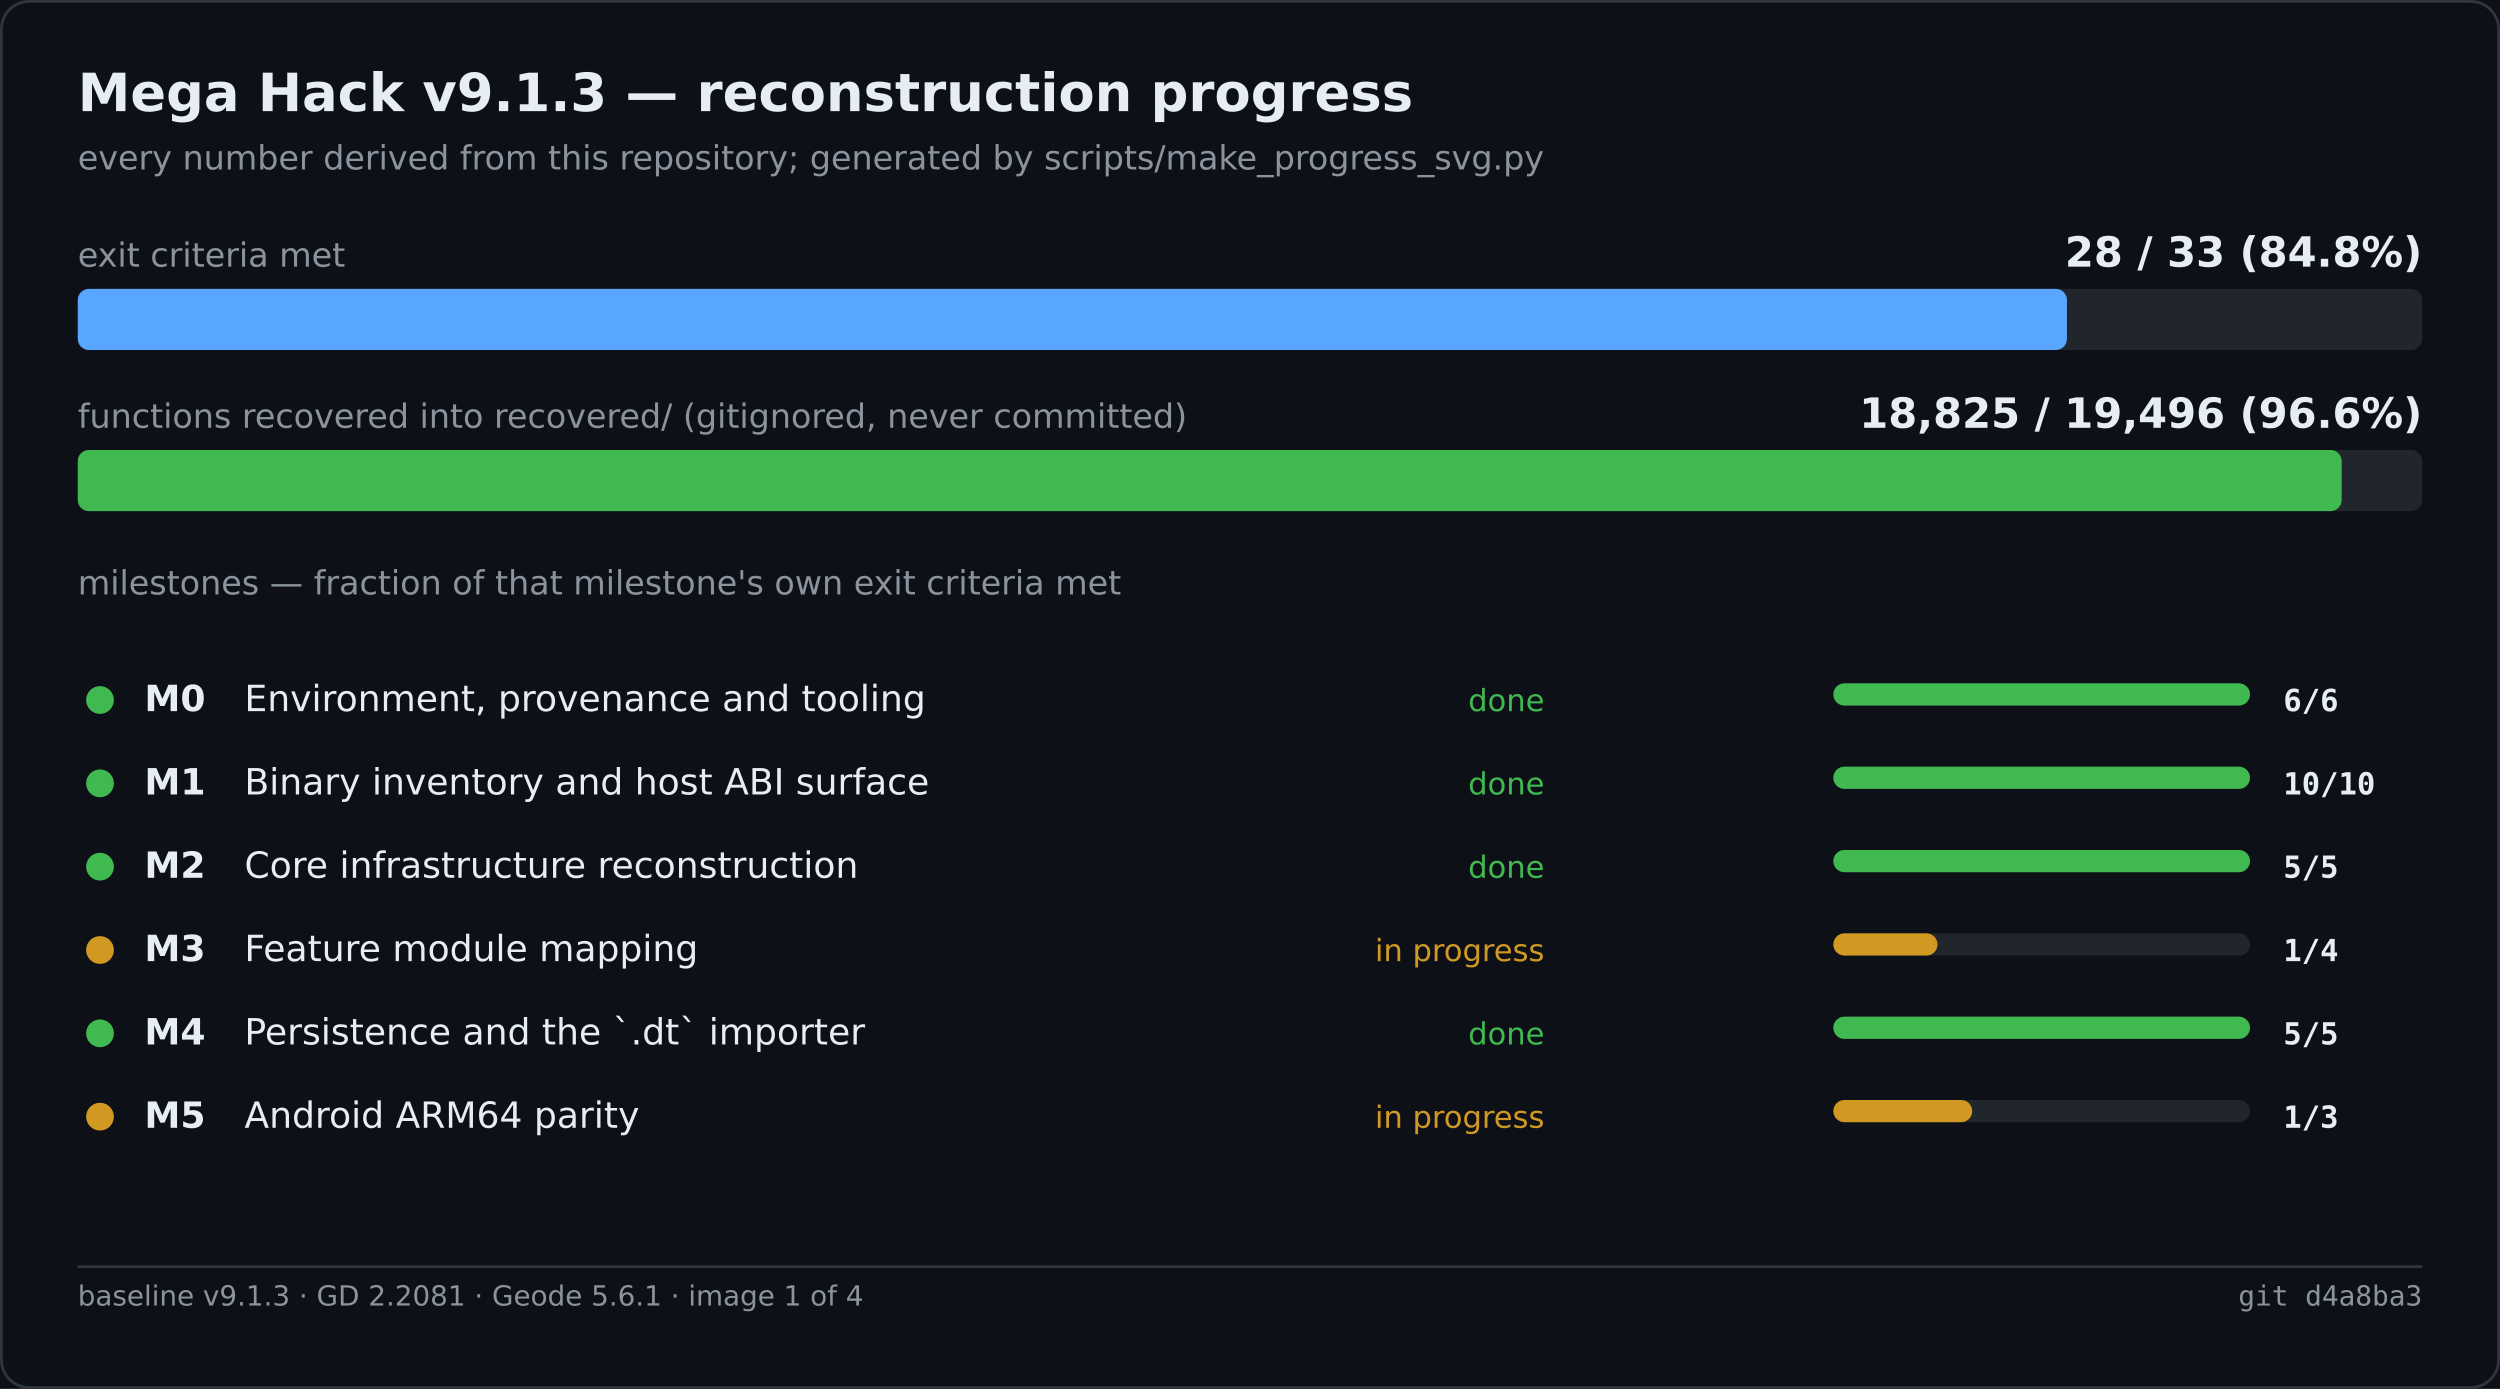
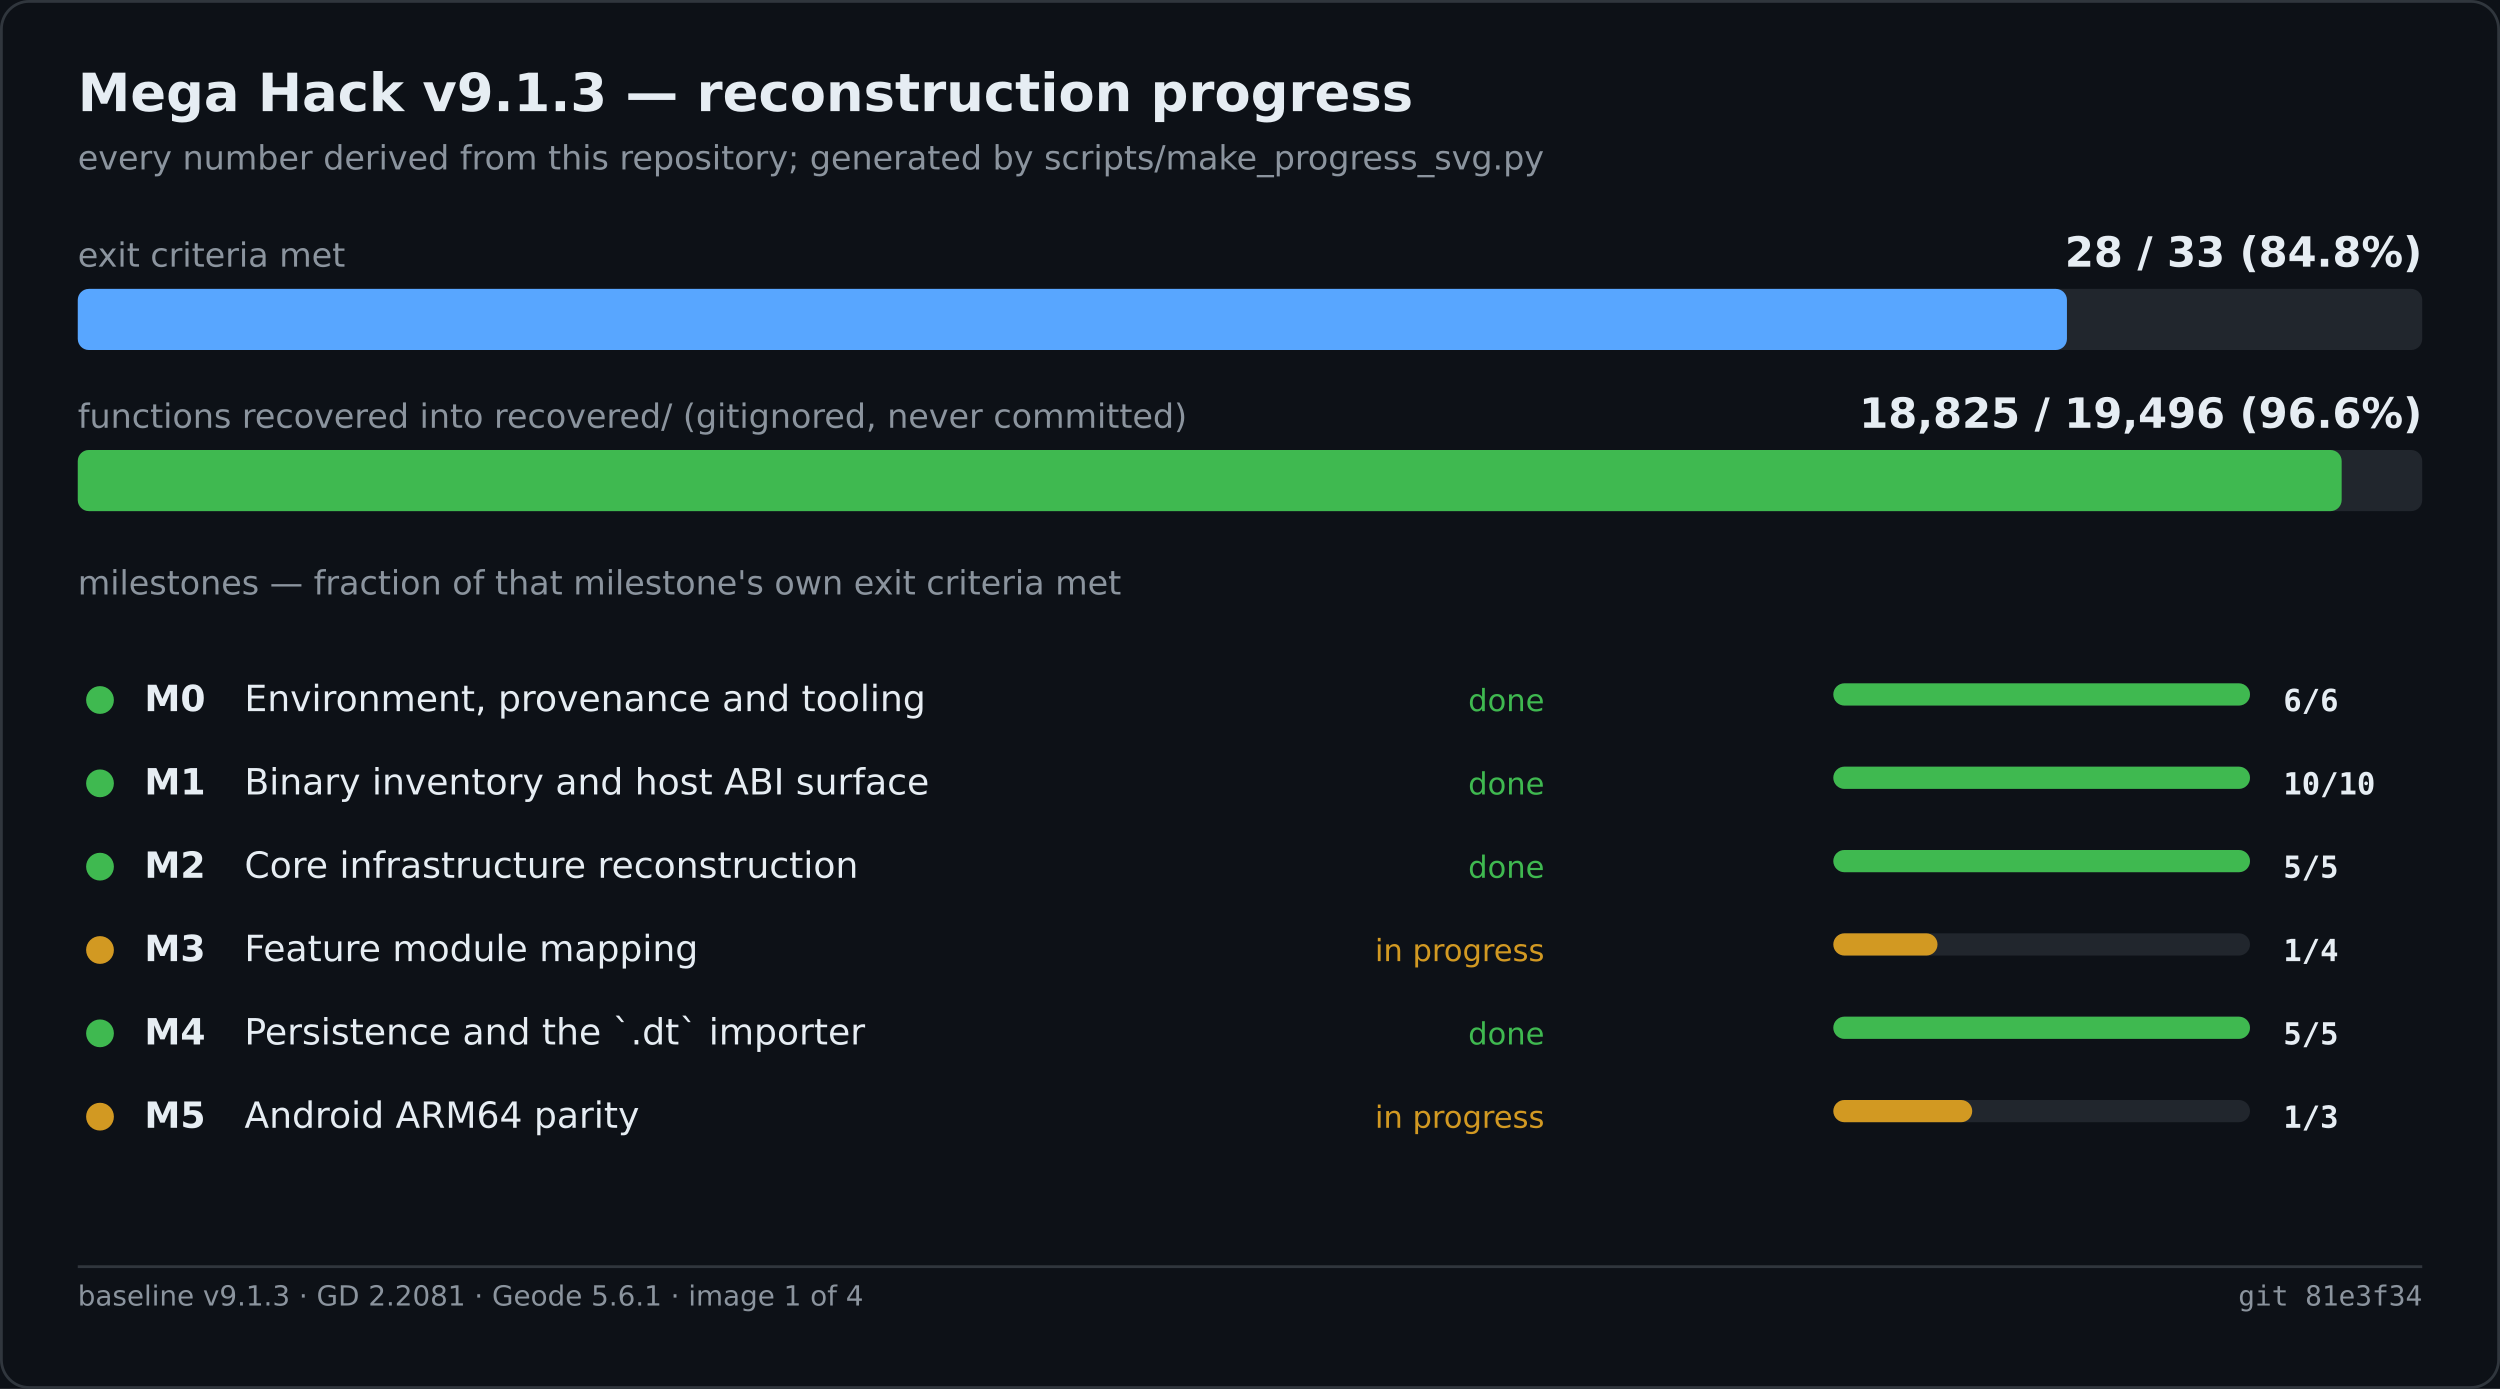
<svg xmlns="http://www.w3.org/2000/svg" width="900" height="500" viewBox="0 0 900 500" role="img" aria-label="Mega Hack v9.1.3 — reconstruction progress">
  <rect width="900" height="500" fill="#0d1117" />
  <rect x="0.5" y="0.5" width="899" height="499" fill="none" stroke="#30363d" rx="10" />
  <text x="28" y="40" font-family="Segoe UI,DejaVu Sans,Helvetica,sans-serif" font-size="19" font-weight="600" fill="#e6edf3">Mega Hack v9.1.3 — reconstruction progress</text>
  <text x="28" y="61" font-family="Segoe UI,DejaVu Sans,Helvetica,sans-serif" font-size="12" fill="#8b949e">every number derived from this repository; generated by scripts/make_progress_svg.py</text>
  <text x="28.0" y="96.0" font-family="Segoe UI,DejaVu Sans,Helvetica,sans-serif" font-size="12" fill="#8b949e">exit criteria met</text>
  <text x="872.0" y="96.0" font-family="Segoe UI,DejaVu Sans,Helvetica,sans-serif" font-size="15" fill="#e6edf3" font-weight="600" text-anchor="end">28 / 33   (84.8%)</text>
  <rect x="28.0" y="104.0" width="844.0" height="22.0" fill="#21262d" rx="4" />
  <rect x="28.0" y="104.0" width="716.1" height="22.0" fill="#58a6ff" rx="4" />
  <text x="28.0" y="154.0" font-family="Segoe UI,DejaVu Sans,Helvetica,sans-serif" font-size="12" fill="#8b949e">functions recovered into recovered/ (gitignored, never committed)</text>
  <text x="872.0" y="154.0" font-family="Segoe UI,DejaVu Sans,Helvetica,sans-serif" font-size="15" fill="#e6edf3" font-weight="600" text-anchor="end">18,825 / 19,496   (96.6%)</text>
  <rect x="28.0" y="162.0" width="844.0" height="22.0" fill="#21262d" rx="4" />
  <rect x="28.0" y="162.0" width="815.0" height="22.0" fill="#3fb950" rx="4" />
  <text x="28.0" y="214.0" font-family="Segoe UI,DejaVu Sans,Helvetica,sans-serif" font-size="12" fill="#8b949e">milestones — fraction of that milestone's own exit criteria met</text>
  <circle cx="36.0" cy="252.0" r="5" fill="#3fb950" />
  <text x="52.0" y="256.0" font-family="Segoe UI,DejaVu Sans,Helvetica,sans-serif" font-size="13" fill="#e6edf3" font-weight="600">M0</text>
  <text x="88.0" y="256.0" font-family="Segoe UI,DejaVu Sans,Helvetica,sans-serif" font-size="13" fill="#e6edf3">Environment, provenance and tooling</text>
  <text x="556.0" y="256.0" font-family="Segoe UI,DejaVu Sans,Helvetica,sans-serif" font-size="11" fill="#3fb950" text-anchor="end">done</text>
  <rect x="660.0" y="246.0" width="150.0" height="8.0" fill="#21262d" rx="4" />
  <rect x="660.0" y="246.0" width="150.0" height="8.0" fill="#3fb950" rx="4" />
  <text x="822.0" y="256.0" font-family="Cascadia Mono,Consolas,DejaVu Sans Mono,monospace" font-size="11" fill="#e6edf3" font-weight="600">6/6</text>
  <circle cx="36.0" cy="282.0" r="5" fill="#3fb950" />
  <text x="52.0" y="286.0" font-family="Segoe UI,DejaVu Sans,Helvetica,sans-serif" font-size="13" fill="#e6edf3" font-weight="600">M1</text>
  <text x="88.0" y="286.0" font-family="Segoe UI,DejaVu Sans,Helvetica,sans-serif" font-size="13" fill="#e6edf3">Binary inventory and host ABI surface</text>
  <text x="556.0" y="286.0" font-family="Segoe UI,DejaVu Sans,Helvetica,sans-serif" font-size="11" fill="#3fb950" text-anchor="end">done</text>
  <rect x="660.0" y="276.0" width="150.0" height="8.0" fill="#21262d" rx="4" />
  <rect x="660.0" y="276.0" width="150.0" height="8.0" fill="#3fb950" rx="4" />
  <text x="822.0" y="286.0" font-family="Cascadia Mono,Consolas,DejaVu Sans Mono,monospace" font-size="11" fill="#e6edf3" font-weight="600">10/10</text>
  <circle cx="36.0" cy="312.0" r="5" fill="#3fb950" />
  <text x="52.0" y="316.0" font-family="Segoe UI,DejaVu Sans,Helvetica,sans-serif" font-size="13" fill="#e6edf3" font-weight="600">M2</text>
  <text x="88.0" y="316.0" font-family="Segoe UI,DejaVu Sans,Helvetica,sans-serif" font-size="13" fill="#e6edf3">Core infrastructure reconstruction</text>
  <text x="556.0" y="316.0" font-family="Segoe UI,DejaVu Sans,Helvetica,sans-serif" font-size="11" fill="#3fb950" text-anchor="end">done</text>
  <rect x="660.0" y="306.0" width="150.0" height="8.0" fill="#21262d" rx="4" />
  <rect x="660.0" y="306.0" width="150.0" height="8.0" fill="#3fb950" rx="4" />
  <text x="822.0" y="316.0" font-family="Cascadia Mono,Consolas,DejaVu Sans Mono,monospace" font-size="11" fill="#e6edf3" font-weight="600">5/5</text>
  <circle cx="36.0" cy="342.0" r="5" fill="#d29922" />
  <text x="52.0" y="346.0" font-family="Segoe UI,DejaVu Sans,Helvetica,sans-serif" font-size="13" fill="#e6edf3" font-weight="600">M3</text>
  <text x="88.0" y="346.0" font-family="Segoe UI,DejaVu Sans,Helvetica,sans-serif" font-size="13" fill="#e6edf3">Feature module mapping</text>
  <text x="556.0" y="346.0" font-family="Segoe UI,DejaVu Sans,Helvetica,sans-serif" font-size="11" fill="#d29922" text-anchor="end">in progress</text>
  <rect x="660.0" y="336.0" width="150.0" height="8.0" fill="#21262d" rx="4" />
  <rect x="660.0" y="336.0" width="37.5" height="8.0" fill="#d29922" rx="4" />
  <text x="822.0" y="346.0" font-family="Cascadia Mono,Consolas,DejaVu Sans Mono,monospace" font-size="11" fill="#e6edf3" font-weight="600">1/4</text>
  <circle cx="36.0" cy="372.0" r="5" fill="#3fb950" />
  <text x="52.0" y="376.0" font-family="Segoe UI,DejaVu Sans,Helvetica,sans-serif" font-size="13" fill="#e6edf3" font-weight="600">M4</text>
  <text x="88.0" y="376.0" font-family="Segoe UI,DejaVu Sans,Helvetica,sans-serif" font-size="13" fill="#e6edf3">Persistence and the `.dt` importer</text>
  <text x="556.0" y="376.0" font-family="Segoe UI,DejaVu Sans,Helvetica,sans-serif" font-size="11" fill="#3fb950" text-anchor="end">done</text>
  <rect x="660.0" y="366.0" width="150.0" height="8.0" fill="#21262d" rx="4" />
  <rect x="660.0" y="366.0" width="150.0" height="8.0" fill="#3fb950" rx="4" />
  <text x="822.0" y="376.0" font-family="Cascadia Mono,Consolas,DejaVu Sans Mono,monospace" font-size="11" fill="#e6edf3" font-weight="600">5/5</text>
  <circle cx="36.0" cy="402.0" r="5" fill="#d29922" />
  <text x="52.0" y="406.0" font-family="Segoe UI,DejaVu Sans,Helvetica,sans-serif" font-size="13" fill="#e6edf3" font-weight="600">M5</text>
  <text x="88.0" y="406.0" font-family="Segoe UI,DejaVu Sans,Helvetica,sans-serif" font-size="13" fill="#e6edf3">Android ARM64 parity</text>
  <text x="556.0" y="406.0" font-family="Segoe UI,DejaVu Sans,Helvetica,sans-serif" font-size="11" fill="#d29922" text-anchor="end">in progress</text>
  <rect x="660.0" y="396.0" width="150.0" height="8.0" fill="#21262d" rx="4" />
  <rect x="660.0" y="396.0" width="50.0" height="8.0" fill="#d29922" rx="4" />
  <text x="822.0" y="406.0" font-family="Cascadia Mono,Consolas,DejaVu Sans Mono,monospace" font-size="11" fill="#e6edf3" font-weight="600">1/3</text>
  <line x1="28.0" y1="456.0" x2="872.0" y2="456.0" stroke="#30363d" stroke-width="1" />
  <text x="28.0" y="470.0" font-family="Segoe UI,DejaVu Sans,Helvetica,sans-serif" font-size="10" fill="#8b949e">baseline v9.1.3 · GD 2.2081 · Geode 5.6.1 · image 1 of 4</text>
-   <text x="872.0" y="470.0" font-family="Cascadia Mono,Consolas,DejaVu Sans Mono,monospace" font-size="10" fill="#8b949e" text-anchor="end">git d4a8ba3</text>
+   <text x="872.0" y="470.0" font-family="Cascadia Mono,Consolas,DejaVu Sans Mono,monospace" font-size="10" fill="#8b949e" text-anchor="end">git 81e3f34</text>
</svg>
